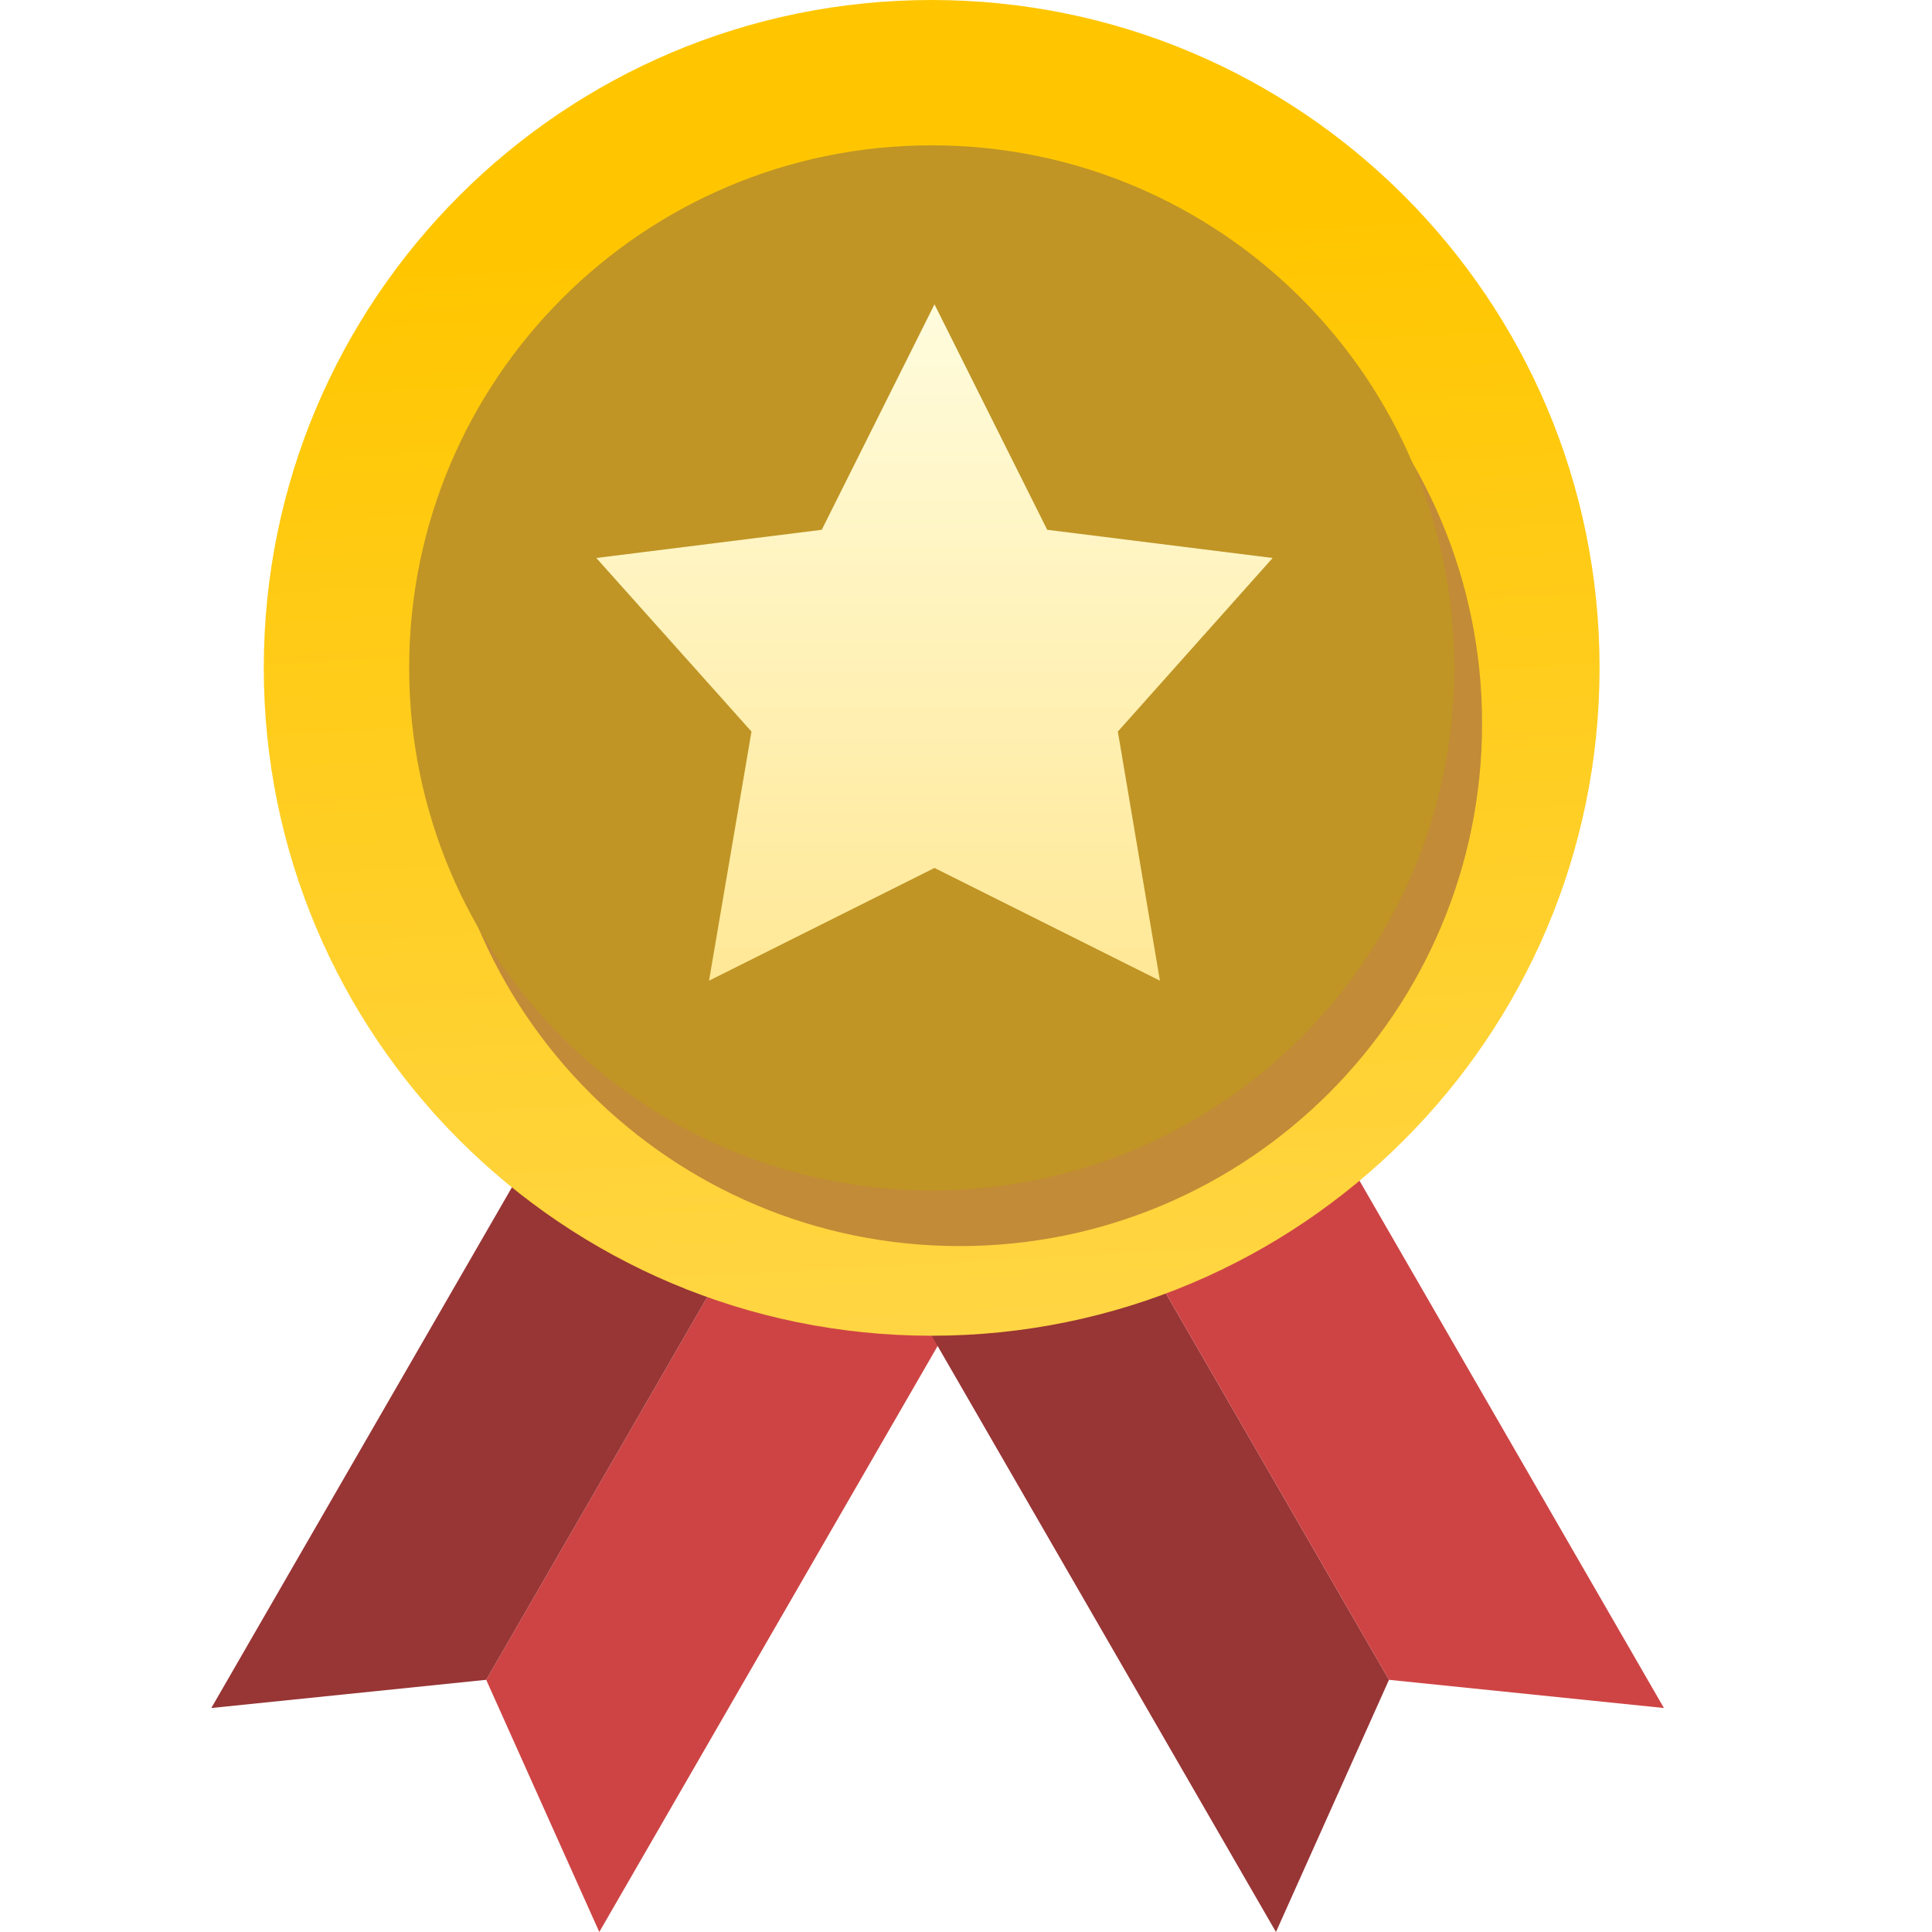
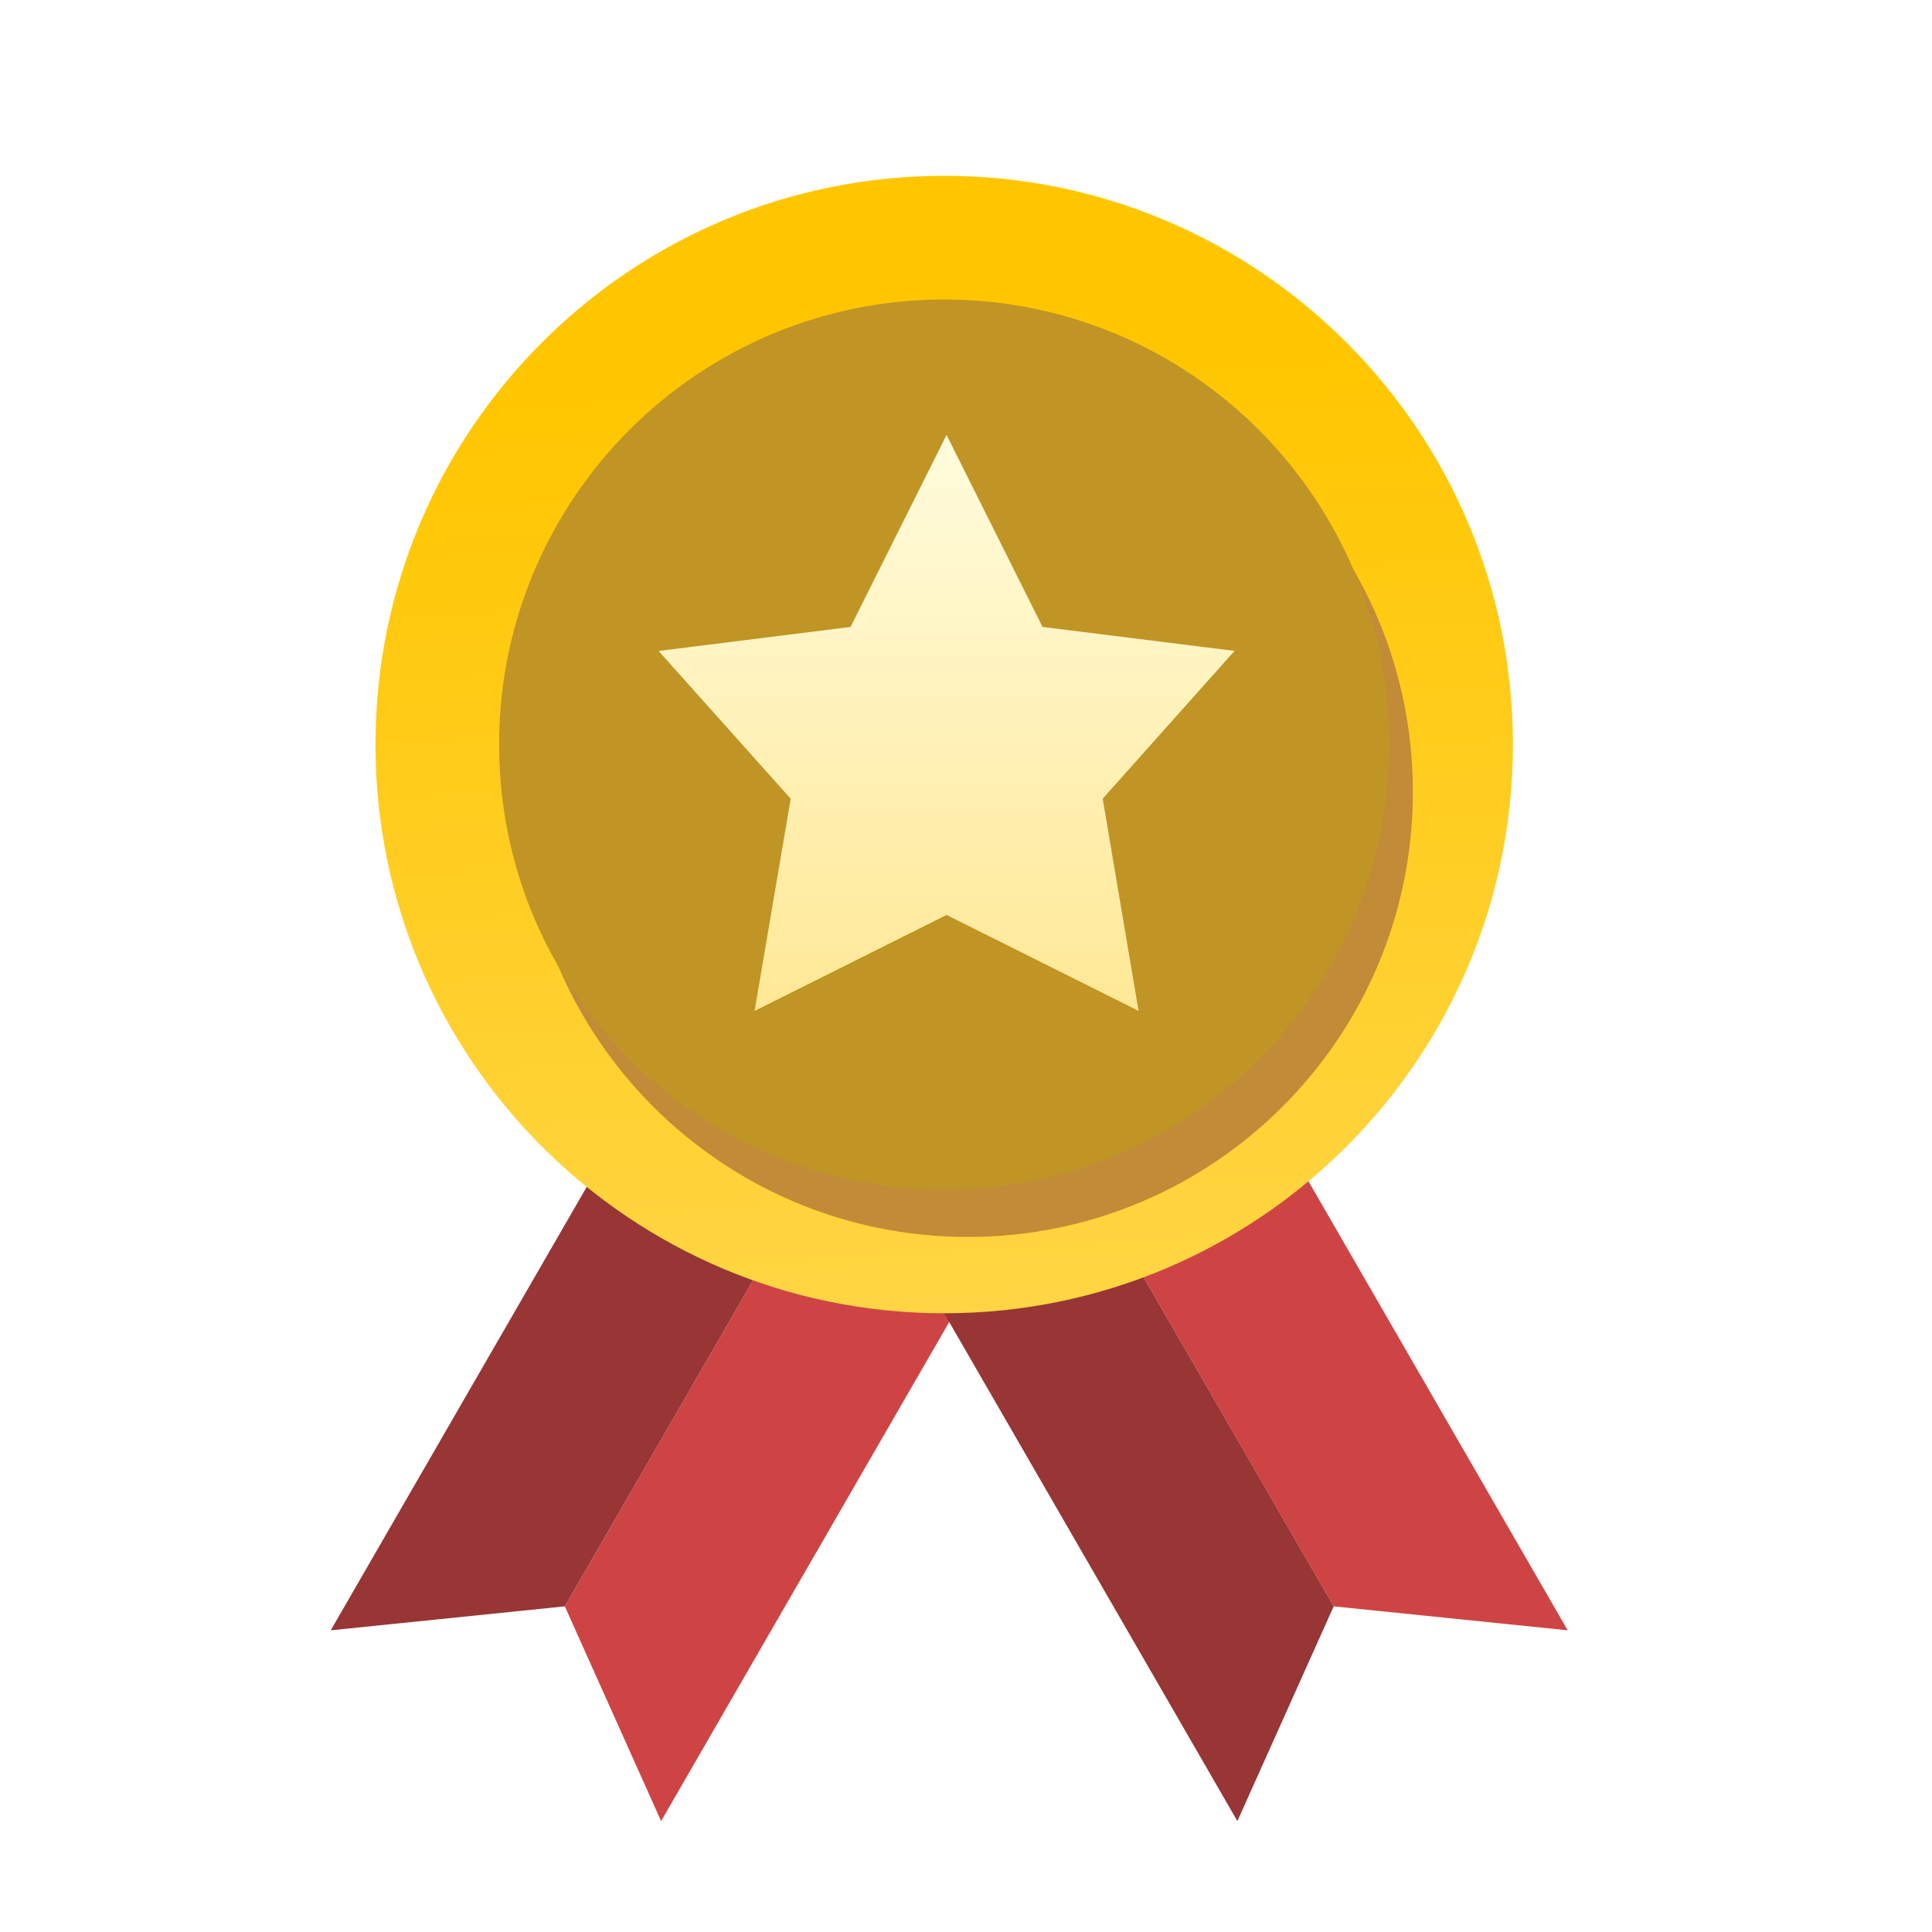
- <svg xmlns="http://www.w3.org/2000/svg" width="800px" height="800px" viewBox="-3.5 0 32 32" fill="none">
-   <path d="M9.738 18.844L12.951 20.699L6.426 32L4.553 27.823L9.738 18.844Z" fill="#CE4444" />
-   <path d="M9.738 18.844L6.525 16.988L0 28.29L4.553 27.823L9.738 18.844Z" fill="#983535" />
-   <path d="M14.322 18.844L11.109 20.699L17.634 32L19.506 27.823L14.322 18.844Z" fill="#983535" />
-   <path d="M14.322 18.844L17.535 16.988L24.06 28.29L19.506 27.823L14.322 18.844Z" fill="#CE4444" />
-   <path d="M22.994 11.062C22.994 17.172 18.041 22.124 11.931 22.124C5.822 22.124 0.869 17.172 0.869 11.062C0.869 4.953 5.822 0 11.931 0C18.041 0 22.994 4.953 22.994 11.062Z" fill="url(#paint0_linear_103_1801)" />
-   <path d="M20.567 11.062C20.567 15.831 16.7 19.697 11.931 19.697C7.162 19.697 3.296 15.831 3.296 11.062C3.296 6.293 7.162 2.427 11.931 2.427C16.7 2.427 20.567 6.293 20.567 11.062Z" fill="#A88300" />
-   <path d="M21.048 11.984C21.048 16.764 17.173 20.639 12.393 20.639C7.613 20.639 3.737 16.764 3.737 11.984C3.737 7.204 7.613 3.329 12.393 3.329C17.173 3.329 21.048 7.204 21.048 11.984Z" fill="#C28B37" />
-   <path d="M20.587 11.062C20.587 15.842 16.712 19.717 11.932 19.717C7.152 19.717 3.277 15.842 3.277 11.062C3.277 6.282 7.152 2.407 11.932 2.407C16.712 2.407 20.587 6.282 20.587 11.062Z" fill="#C09525" />
-   <path d="M11.978 5.041L13.845 8.775L17.579 9.242L15.015 12.117L15.712 16.243L11.978 14.376L8.244 16.243L8.947 12.117L6.377 9.242L10.111 8.775L11.978 5.041Z" fill="url(#paint1_linear_103_1801)" />
-   <defs>
-     <linearGradient id="paint0_linear_103_1801" x1="11.18" y1="4.032" x2="12.681" y2="31.965" gradientUnits="userSpaceOnUse">
-       <stop stop-color="#FFC600" />
-       <stop offset="1" stop-color="#FFDE69" />
+ <svg xmlns="http://www.w3.org/2000/svg" width="800px" height="800px" viewBox="-3.5 0 32 32" fill="none" version="1.1" id="svg12">
+   <path d="m 10.27,18.959 2.736,1.58 -5.556,9.624 -1.595,-3.557 z" fill="#ce4444" id="path1" style="stroke-width:0.852" />
+   <path d="M 10.27,18.959 7.534,17.379 1.978,27.003 5.855,26.606 Z" fill="#983535" id="path2" style="stroke-width:0.852" />
+   <path d="m 14.174,18.959 -2.736,1.58 5.557,9.624 1.595,-3.557 z" fill="#983535" id="path3" style="stroke-width:0.852" />
+   <path d="m 14.174,18.959 2.736,-1.58 5.556,9.624 -3.878,-0.397 z" fill="#ce4444" id="path4" style="stroke-width:0.852" />
+   <path d="m 21.559,12.332 c 0,5.203 -4.218,9.42 -9.42,9.42 -5.203,0 -9.42,-4.218 -9.42,-9.42 0,-5.203 4.218,-9.42 9.42,-9.42 5.203,0 9.42,4.218 9.42,9.42 z" fill="url(#paint0_linear_103_1801)" id="path5" style="fill:url(#paint0_linear_103_1801);stroke-width:0.852" />
+   <path d="m 19.492,12.332 c 0,4.061 -3.292,7.354 -7.353,7.354 -4.061,0 -7.353,-3.292 -7.353,-7.354 0,-4.061 3.292,-7.353 7.353,-7.353 4.061,0 7.353,3.292 7.353,7.353 z" fill="#a88300" id="path6" style="stroke-width:0.852" />
+   <path d="m 19.902,13.117 c 0,4.071 -3.3,7.371 -7.371,7.371 -4.071,0 -7.371,-3.3 -7.371,-7.371 0,-4.071 3.3,-7.371 7.371,-7.371 4.071,0 7.371,3.3 7.371,7.371 z" fill="#c28b37" id="path7" style="stroke-width:0.852" />
+   <path d="m 19.509,12.332 c 0,4.071 -3.3,7.371 -7.371,7.371 -4.071,0 -7.371,-3.3 -7.371,-7.371 0,-4.071 3.3,-7.371 7.371,-7.371 4.071,0 7.371,3.3 7.371,7.371 z" fill="#c09525" id="path8" style="stroke-width:0.852" />
+   <path d="m 12.178,7.204 1.59,3.18 3.18,0.397 -2.184,2.448 0.594,3.514 L 12.178,15.154 8.998,16.744 9.597,13.23 7.408,10.782 10.588,10.384 Z" fill="url(#paint1_linear_103_1801)" id="path9" style="fill:url(#paint1_linear_103_1801);stroke-width:0.852" />
+   <defs id="defs12">
+     <linearGradient id="paint0_linear_103_1801" x1="11.18" y1="4.032" x2="12.681" y2="31.965" gradientUnits="userSpaceOnUse" gradientTransform="matrix(0.8515864,0,0,0.8515864,1.977682,2.911588)">
+       <stop stop-color="#FFC600" id="stop9" />
+       <stop offset="1" stop-color="#FFDE69" id="stop10" />
    </linearGradient>
-     <linearGradient id="paint1_linear_103_1801" x1="11.978" y1="5.041" x2="11.978" y2="16.243" gradientUnits="userSpaceOnUse">
-       <stop stop-color="#FFFCDD" />
-       <stop offset="1" stop-color="#FFE896" />
+     <linearGradient id="paint1_linear_103_1801" x1="11.978" y1="5.041" x2="11.978" y2="16.243" gradientUnits="userSpaceOnUse" gradientTransform="matrix(0.8515864,0,0,0.8515864,1.977682,2.911588)">
+       <stop stop-color="#FFFCDD" id="stop11" />
+       <stop offset="1" stop-color="#FFE896" id="stop12" />
    </linearGradient>
  </defs>
</svg>
